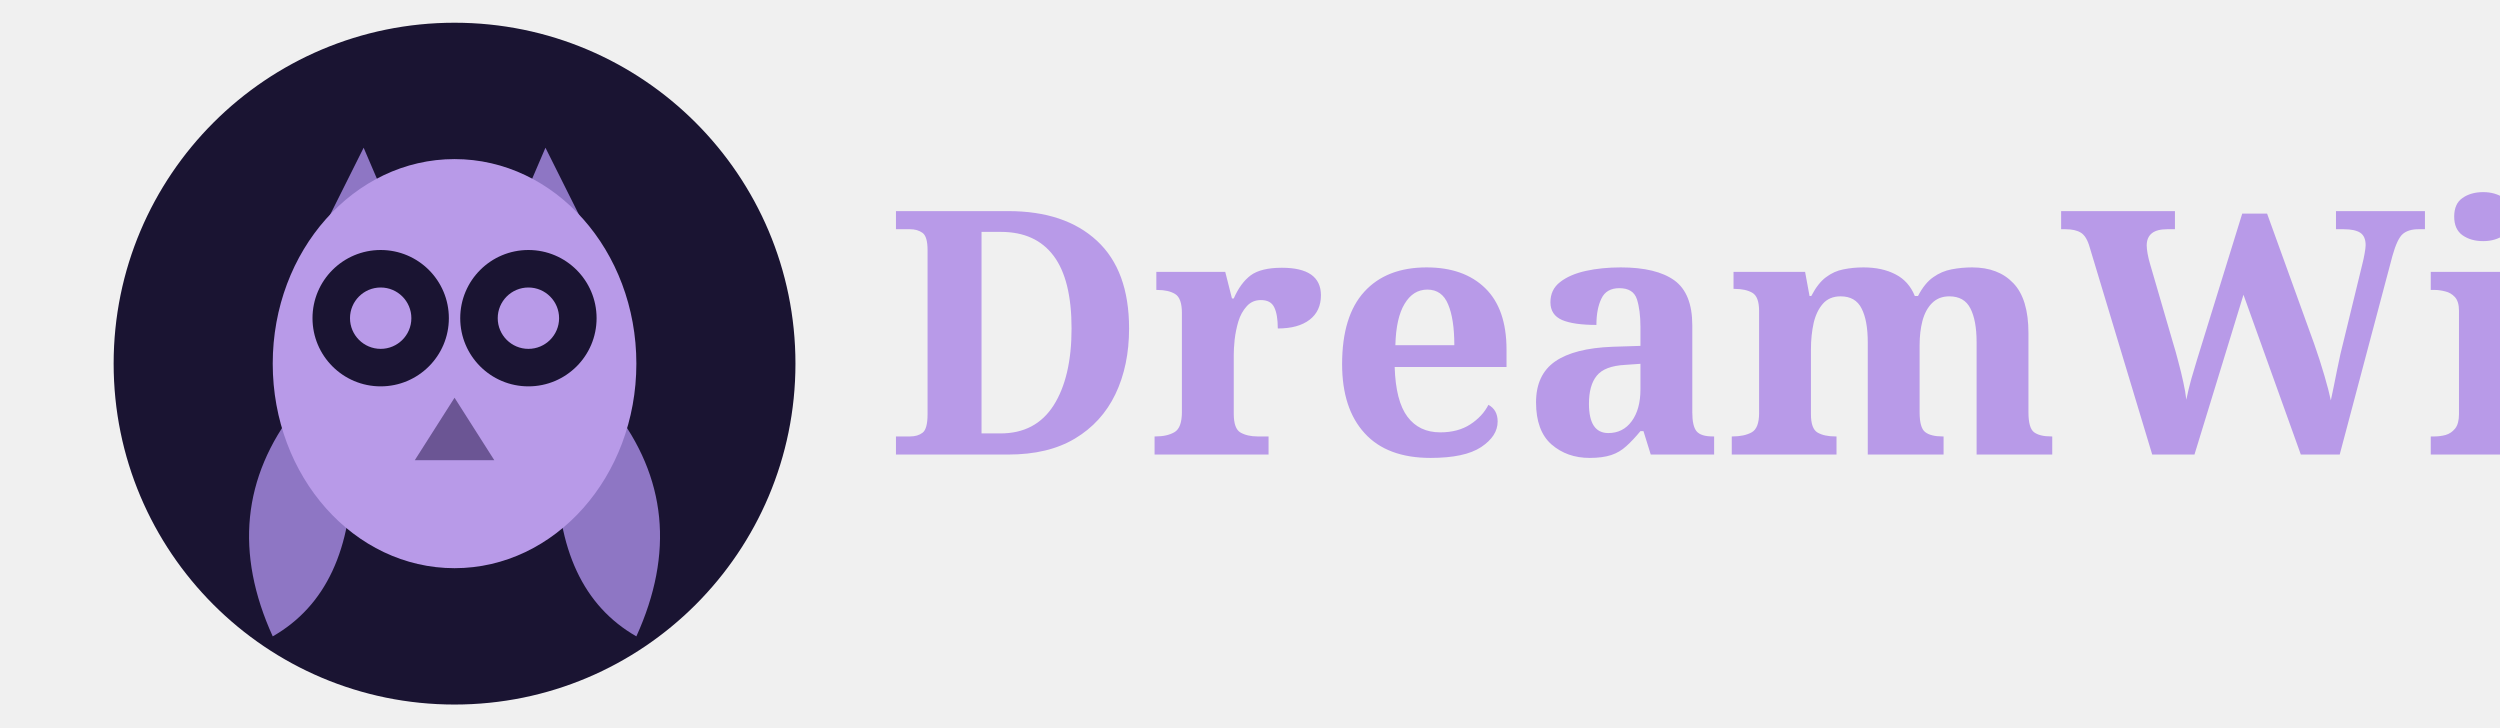
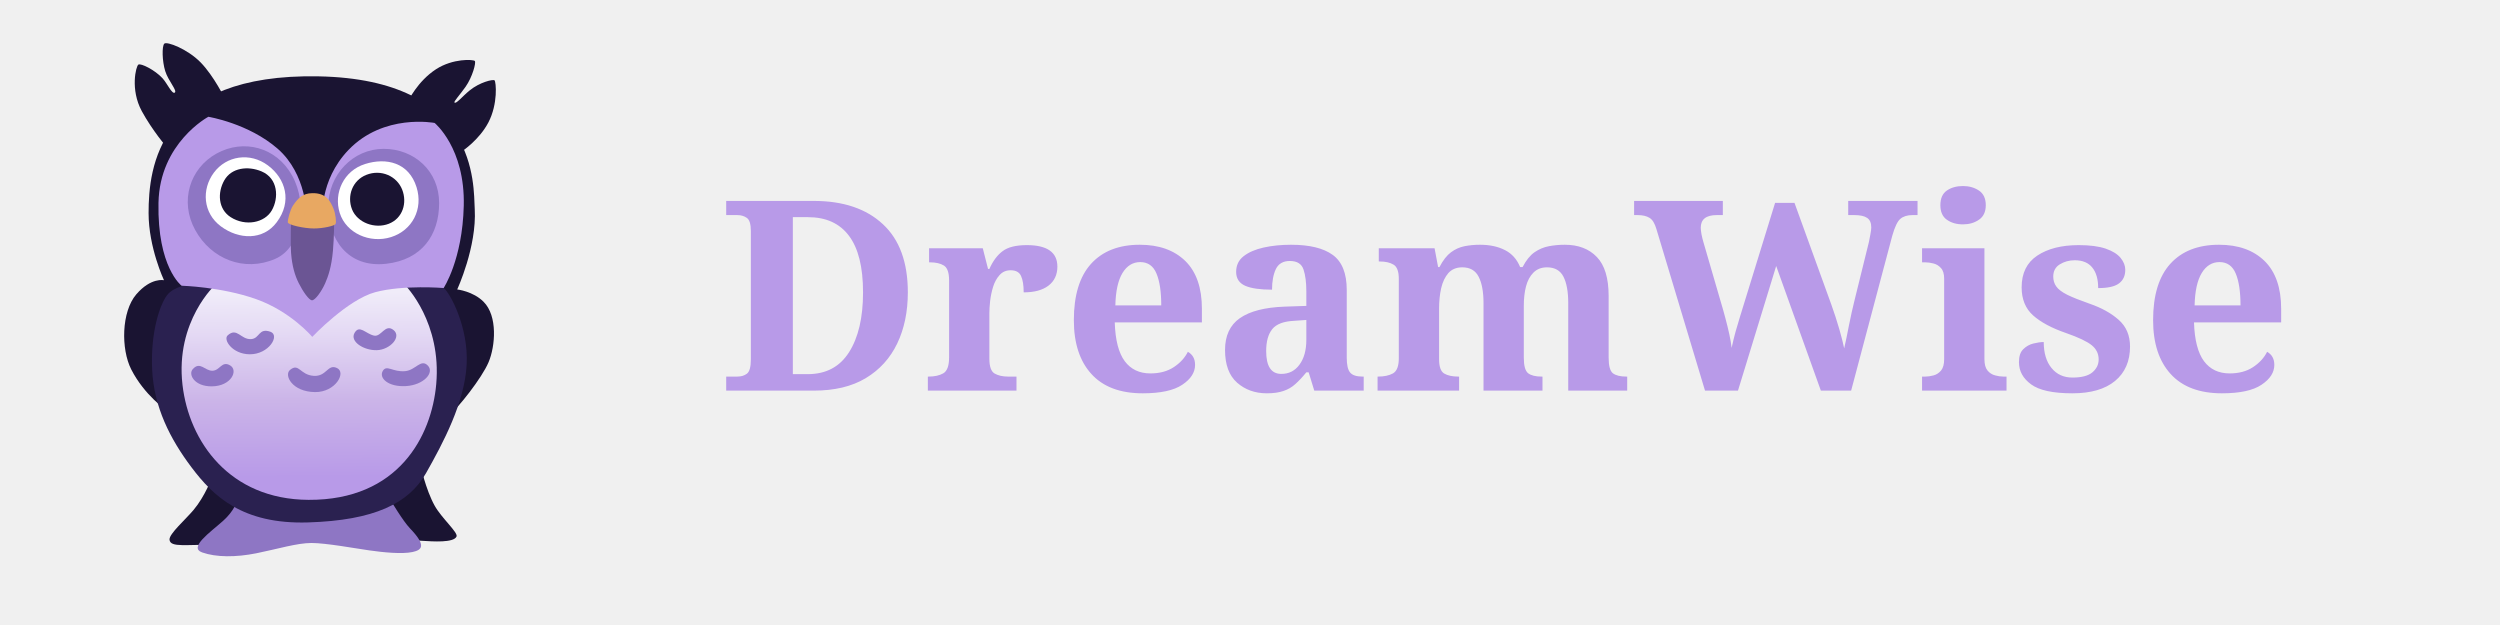
- <svg xmlns="http://www.w3.org/2000/svg" width="220" height="64" viewBox="0 0 220 64">
-   <g transform="translate(8,0)">
-     <circle cx="32" cy="32" r="30" fill="#1A1432" />
-     <g transform="translate(32,34)">
-       <path d="M-14 2 Q-21 11 -16 22 Q-9 18 -9 7 Z" fill="#8E76C4" />
-       <path d="M14 2 Q21 11 16 22 Q9 18 9 7 Z" fill="#8E76C4" />
-       <path d="M-11 -15 L-8 -21 L-5 -14 Z" fill="#8E76C4" />
-       <path d="M11 -15 L8 -21 L5 -14 Z" fill="#8E76C4" />
-       <ellipse cx="0" cy="-2" rx="16" ry="18" fill="#B89AE8" />
-       <circle cx="-6.5" cy="-6" r="6" fill="#1A1432" />
-       <circle cx="6.5" cy="-6" r="6" fill="#1A1432" />
-       <circle cx="-6.5" cy="-6" r="2.7" fill="#B89AE8" />
-       <circle cx="6.5" cy="-6" r="2.7" fill="#B89AE8" />
-       <path d="M0 1 L-3.5 6.5 L3.5 6.5 Z" fill="#6b5594" />
-     </g>
+ <svg xmlns="http://www.w3.org/2000/svg" width="320" height="80" viewBox="0 0 320 80" role="img">
+   <g transform="translate(4,2) scale(0.56)">
+     <path d="M97.36 62.59s4.5-9.71 4.01-18.37c-.32-5.56.92-29.63-35.69-30.34c-36.6-.7-38.86 20.74-38.86 31.25c0 7.88 3.52 15.35 3.52 15.35s-2.96-.7-6.34 3.24s-3.54 12.47-1.13 17.18c3.03 5.91 8.02 9.29 8.02 9.29l10.42 15.35s-1.55 4.29-4.22 7.46c-1.8 2.14-5.58 5.46-5.49 6.76c.14 1.97 4.22.99 10.14 1.27c5.91.28 22.67-2.53 22.67-2.53l25.06 1.55c2.25.14 7.11.49 7.74-.99c.39-.91-3.42-4.2-5-7.04c-2.04-3.66-3.31-9.43-3.31-9.43s4.65-9.71 6.62-11.26c1.97-1.55 7.46-8.45 9.01-12.11s2.11-10.56-1.13-13.8c-2.4-2.43-6.04-2.83-6.04-2.83z" fill="#1A1432" />
+     <path d="M86.17 19.51s2.11-4.5 6.34-7.25c3.9-2.53 8.52-2.25 8.87-1.9c.35.35-.54 3.68-2.11 5.91c-1.34 1.9-2.75 3.38-2.53 3.59c.39.39 1.72-1.33 3.45-2.75c2.32-1.9 5.35-2.6 5.7-2.32s.84 5.35-1.41 9.64c-2.11 4.01-5.98 6.55-5.98 6.55l-5.42-7.32l-6.91-4.15z" fill="#1A1432" />
+     <path d="M44.28 19.01s-2.53-5.21-5.56-8.31s-7.74-4.86-8.31-4.29s-.49 4.01.21 6.26s2.82 4.5 2.18 4.93c-.63.42-1.73-2.13-2.82-3.31c-1.76-1.9-4.93-3.45-5.49-3.1c-.56.35-1.9 5.7.77 10.63c2.37 4.37 5.84 8.45 5.84 8.45l8.17-7.81l5.01-3.45z" fill="#1A1432" />
+     <path d="M46.96 111.06s-.5 2.08-3.1 4.41c-2.96 2.65-7.98 6.1-4.79 7.23c3.19 1.13 7.7 1.13 12.39.19s9.29-2.35 12.58-2.35c3.28 0 9.95 1.22 13.23 1.69c3.28.47 7.47.88 9.85.38c2.21-.47 3.26-1.45-.54-5.4c-1.63-1.69-4.43-6.43-4.43-6.43l-18.96 3.1l-16.23-2.82z" fill="#8E76C4" />
+     <path d="M36.45 61.41s-3.85.38-5.44 2.53s-3.75 8.26-3.38 16.89c.38 8.63 4.13 15.96 9.01 22.43c4.88 6.48 11.54 13.05 26.65 12.58c15.11-.47 22.99-4.32 26.94-11.26c3.94-6.95 8.82-16.14 9.29-24.78c.47-8.63-3.85-16.52-5.26-17.55c-1.41-1.03-30.5-2.44-30.5-2.44l-27.31 1.6z" fill="#2A2150" />
+     <linearGradient id="IconifyId17ecdb2904d178eab14736" gradientUnits="userSpaceOnUse" x1="63.407" y1="60.819" x2="63.716" y2="110.686">
+       <stop offset=".05" stop-color="#F0ECF9" />
+       <stop offset=".238" stop-color="#E4D9F4" />
+       <stop offset=".547" stop-color="#CBB4E8" />
+       <stop offset=".894" stop-color="#B89AE8" />
+     </linearGradient>
+     <path d="M42.17 61.41s-9.29 8.35-7.6 22.99c1.49 12.92 10.7 26.19 28.81 26.28c20.56.11 28.14-14.57 29.19-26.47c1.22-13.89-6.66-22.34-7.7-23.18c-1.03-.84-42.7.38-42.7.38z" fill="url(#IconifyId17ecdb2904d178eab14736)" />
+     <path d="M64.23 73.43s8.07-8.54 14.45-10.23c6.38-1.69 15.58-.94 15.58-.94s4.29-6.43 4.6-18.77c.33-13.25-6.66-18.96-6.66-18.96s-11.64-2.25-19.71 6.19c-6.76 7.07-5.91 15.58-5.91 15.58l-3.64-.61s.05-9.46-6.62-15.27s-15.84-7.3-15.84-7.3s-11.14 5.95-11.4 19.69c-.28 14.73 5.28 18.93 5.28 18.93s9.03.23 17.01 3.05s12.86 8.64 12.86 8.64z" fill="#B89AE8" />
+     <path d="M93.23 42.83c0 7.3-3.93 12.97-12.11 13.89c-8.86 1-13.24-5.75-13.24-13.05s5.67-13.22 12.67-13.22s12.68 5.08 12.68 12.38z" fill="#8E76C4" />
+     <path d="M59.65 36.6c3.63 6.6 2.18 16.37-3.87 18.99c-7.13 3.1-14.67.03-18.3-6.57s-1.23-14.14 4.9-17.51S56.02 30 59.65 36.6z" fill="#8E76C4" />
+     <path d="M78.35 73.14c1.67.37 2.53-2.82 4.46-1.27c1.92 1.55-.8 4.5-3.8 4.6c-3 .09-6.24-1.97-5.12-3.94c1.13-1.97 2.54.19 4.46.61z" fill="#8E76C4" />
+     <path d="M85.49 81.26c2.39-.23 3.57-2.91 5.16-1.27s-.99 4.46-5.02 4.69c-4.04.23-6.19-1.83-5.3-3.43c.89-1.58 2.29.29 5.16.01z" fill="#8E76C4" />
+     <path d="M64.6 82.34c2.95.17 3.14-2.82 5.3-1.78c2.16 1.03-.37 5.53-5.02 5.49c-5.26-.05-7.17-3.88-5.73-5.07c2.07-1.69 2.26 1.17 5.45 1.36z" fill="#8E76C4" />
+     <path d="M50.24 73.94c2.02-.12 1.69-2.63 4.41-1.69c2.3.8-.33 5.21-4.74 5.16c-3.94-.04-6.1-3.33-5.02-4.32c2.14-1.94 3.01.99 5.35.85z" fill="#8E76C4" />
+     <path d="M41.42 81.17c1.74-.05 2.11-2.35 4.04-1.22c1.92 1.13.28 4.74-4.18 4.79c-3.99.04-5.46-2.73-4.36-3.94c1.69-1.88 2.77.42 4.5.37z" fill="#8E76C4" />
+     <path d="M70.52 45.13c1.45 4.58 6.87 7.03 11.73 5.49s7.38-6.41 5.82-11.4c-1.77-5.66-6.91-6.84-11.78-5.3c-4.87 1.53-7.23 6.62-5.77 11.21z" fill="#FFFFFF" />
+     <path d="M41.75 35.88c-2.87 3.86-2.5 9.25 1.6 12.29s9.63 3.25 12.76-.94c3.56-4.75 2.07-9.95-2.02-13s-9.47-2.2-12.34 1.65z" fill="#FFFFFF" />
+     <path d="M84.78 39.76c1.2 3.06.12 6.56-3.04 7.81c-3.17 1.25-7.21-.23-8.42-3.29c-1.2-3.06.09-6.62 3.26-7.88c3.42-1.36 6.99.3 8.2 3.36z" fill="#1A1432" />
+     <path d="M54.98 44.52c-1.63 2.85-6.01 3.71-9.39 1.55c-2.87-1.83-3.09-5.59-1.45-8.45c1.63-2.85 5.36-3.33 8.49-2.02c3.81 1.6 3.99 6.07 2.35 8.92z" fill="#1A1432" />
+     <path d="M59.39 46.11s-.16 6.1 0 8.17c.23 2.96.86 5.09 1.74 6.85c.94 1.88 2.35 3.94 3.05 3.94c.7 0 2.16-1.99 3-3.89c.7-1.6 1.45-3.75 1.78-7.46c.28-3.15.28-6.95.28-6.95l-9.85-.66z" fill="#6b5594" />
+     <path d="M64.23 40.58c3.24-.07 4.18 1.92 4.88 3.61c.42 1.01.7 3.1.42 3.47c-.28.38-2.72.99-4.93.99s-5.91-.8-5.96-1.41c-.05-.61.56-2.89 1.17-3.8c1.13-1.69 2.21-2.82 4.42-2.86z" fill="#E8A862" />
  </g>
-   <text x="78" y="40" font-family="'Cormorant Garamond', Georgia, serif" font-size="30" font-weight="600" fill="#B89AE8">DreamWise</text>
+   <text x="92" y="50" font-family="'Cormorant Garamond', Georgia, serif" font-size="34" font-weight="600" fill="#B89AE8">DreamWise</text>
</svg>
